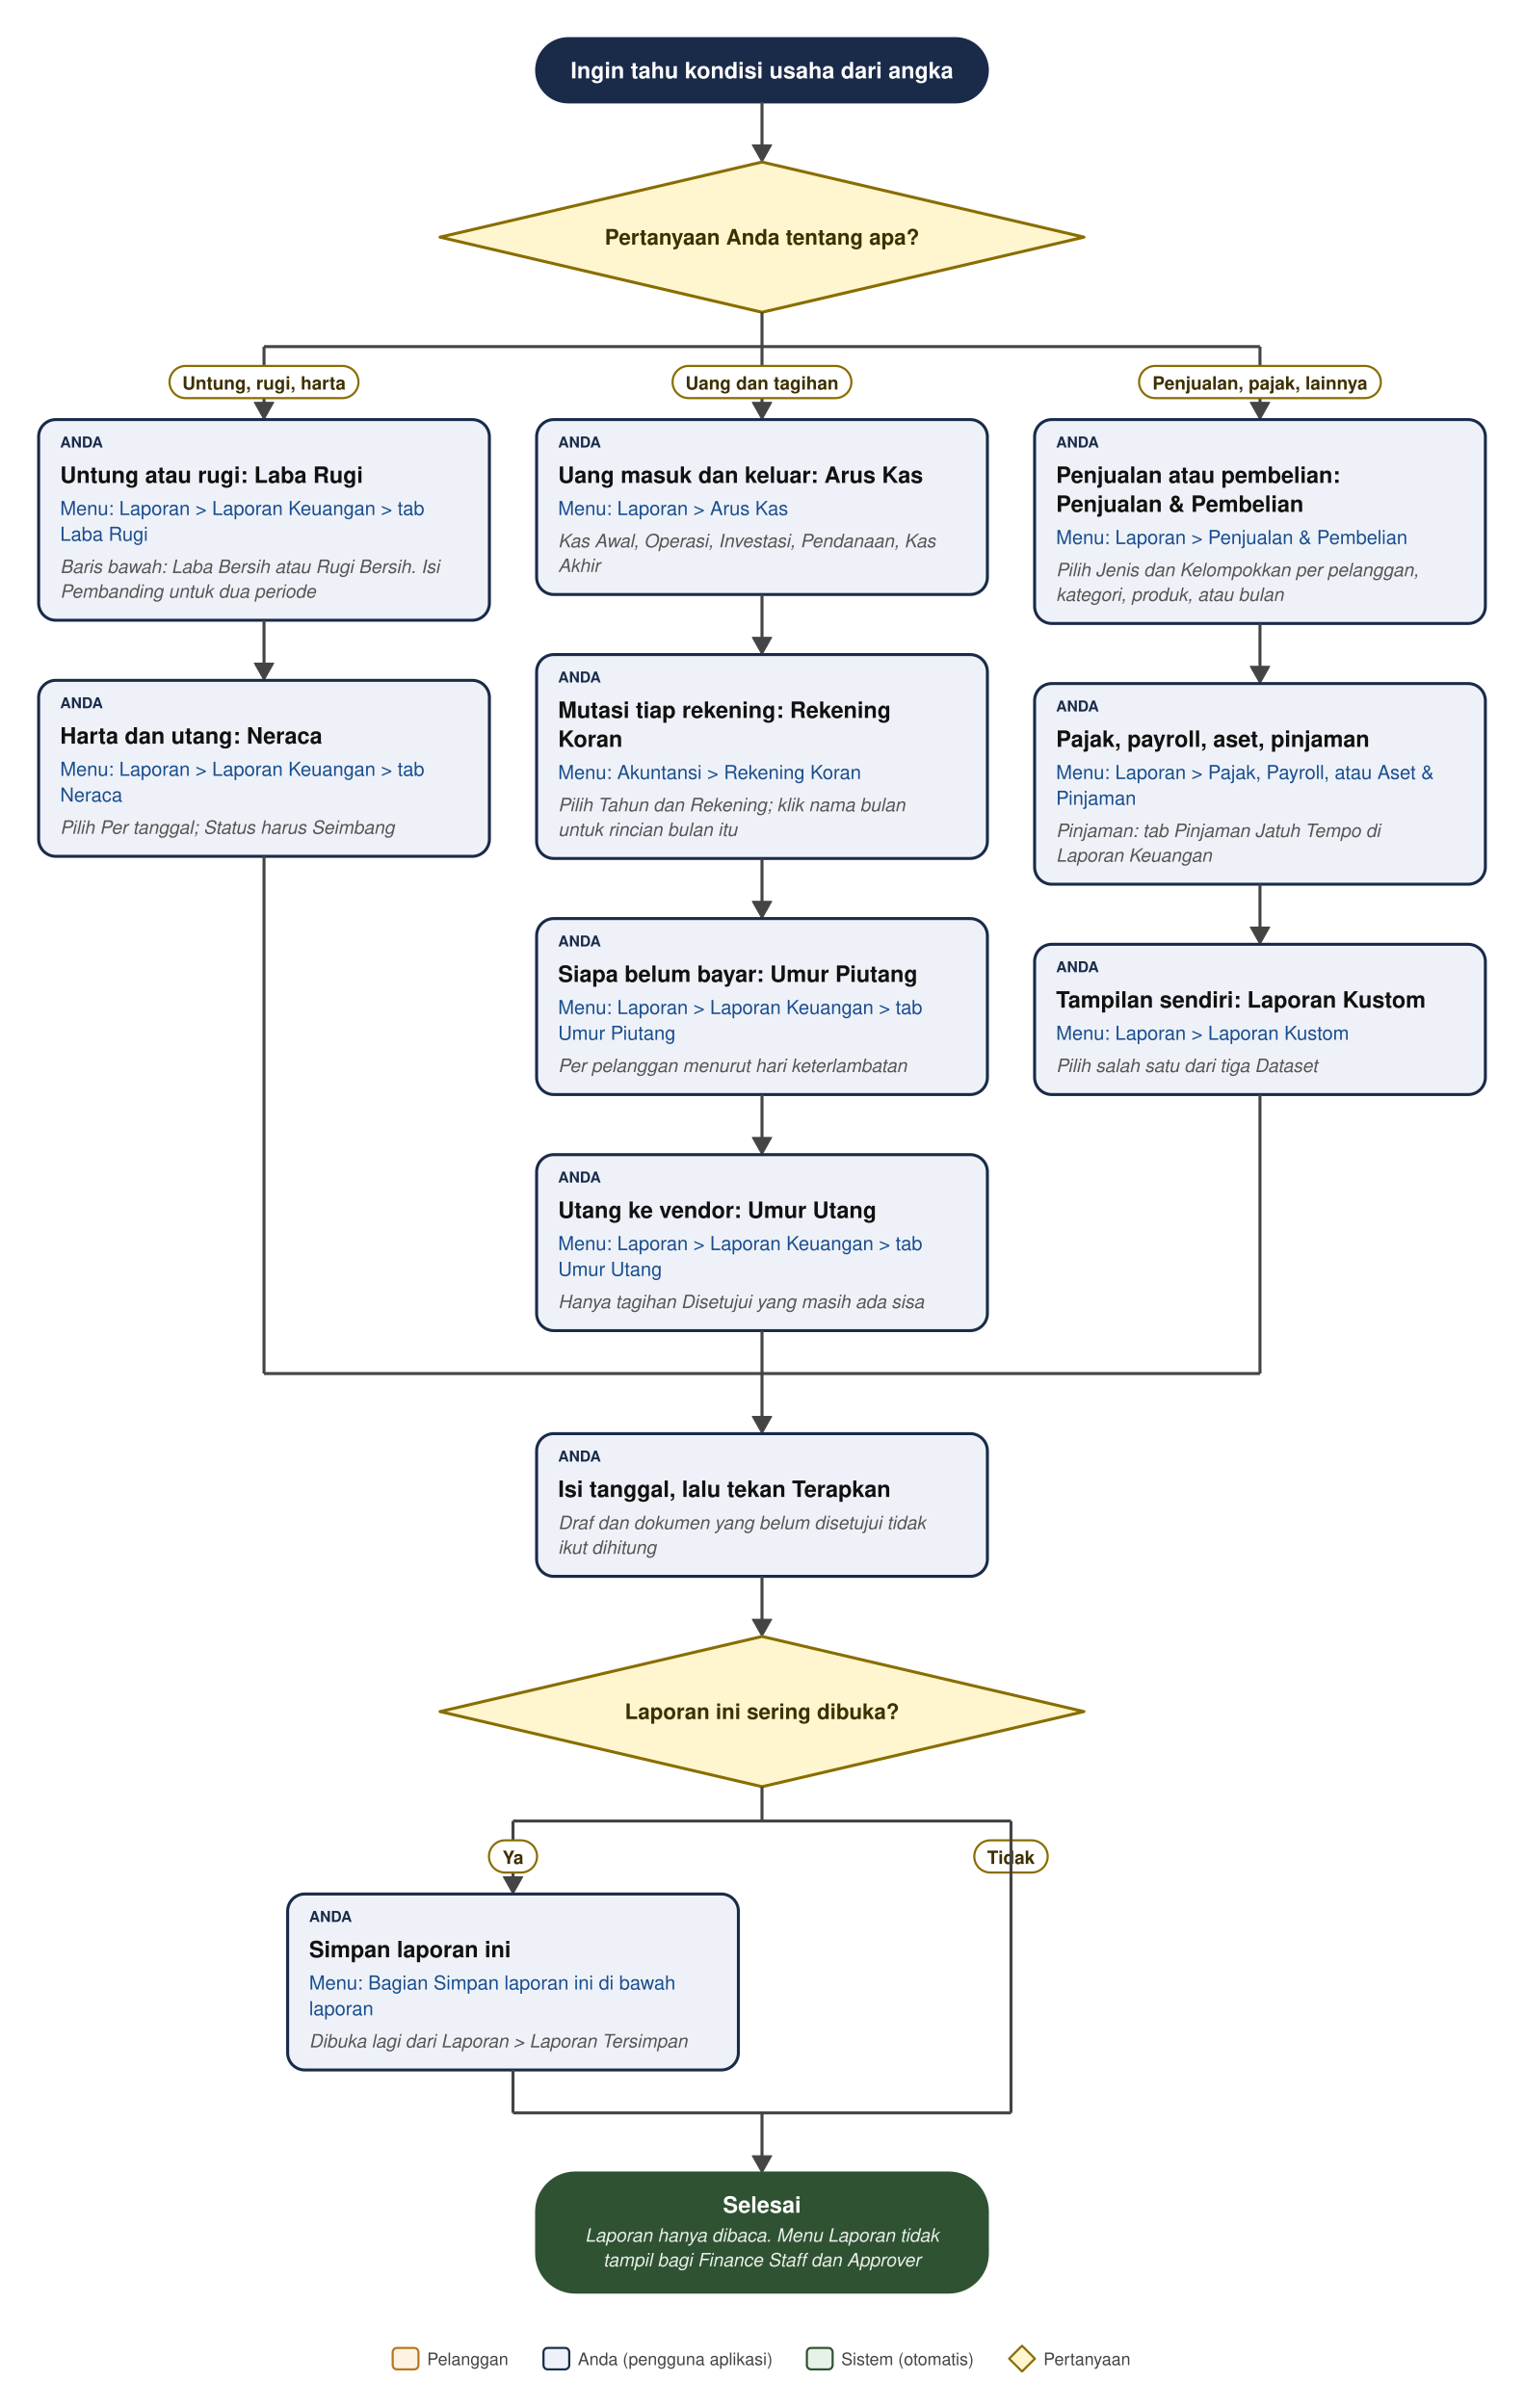
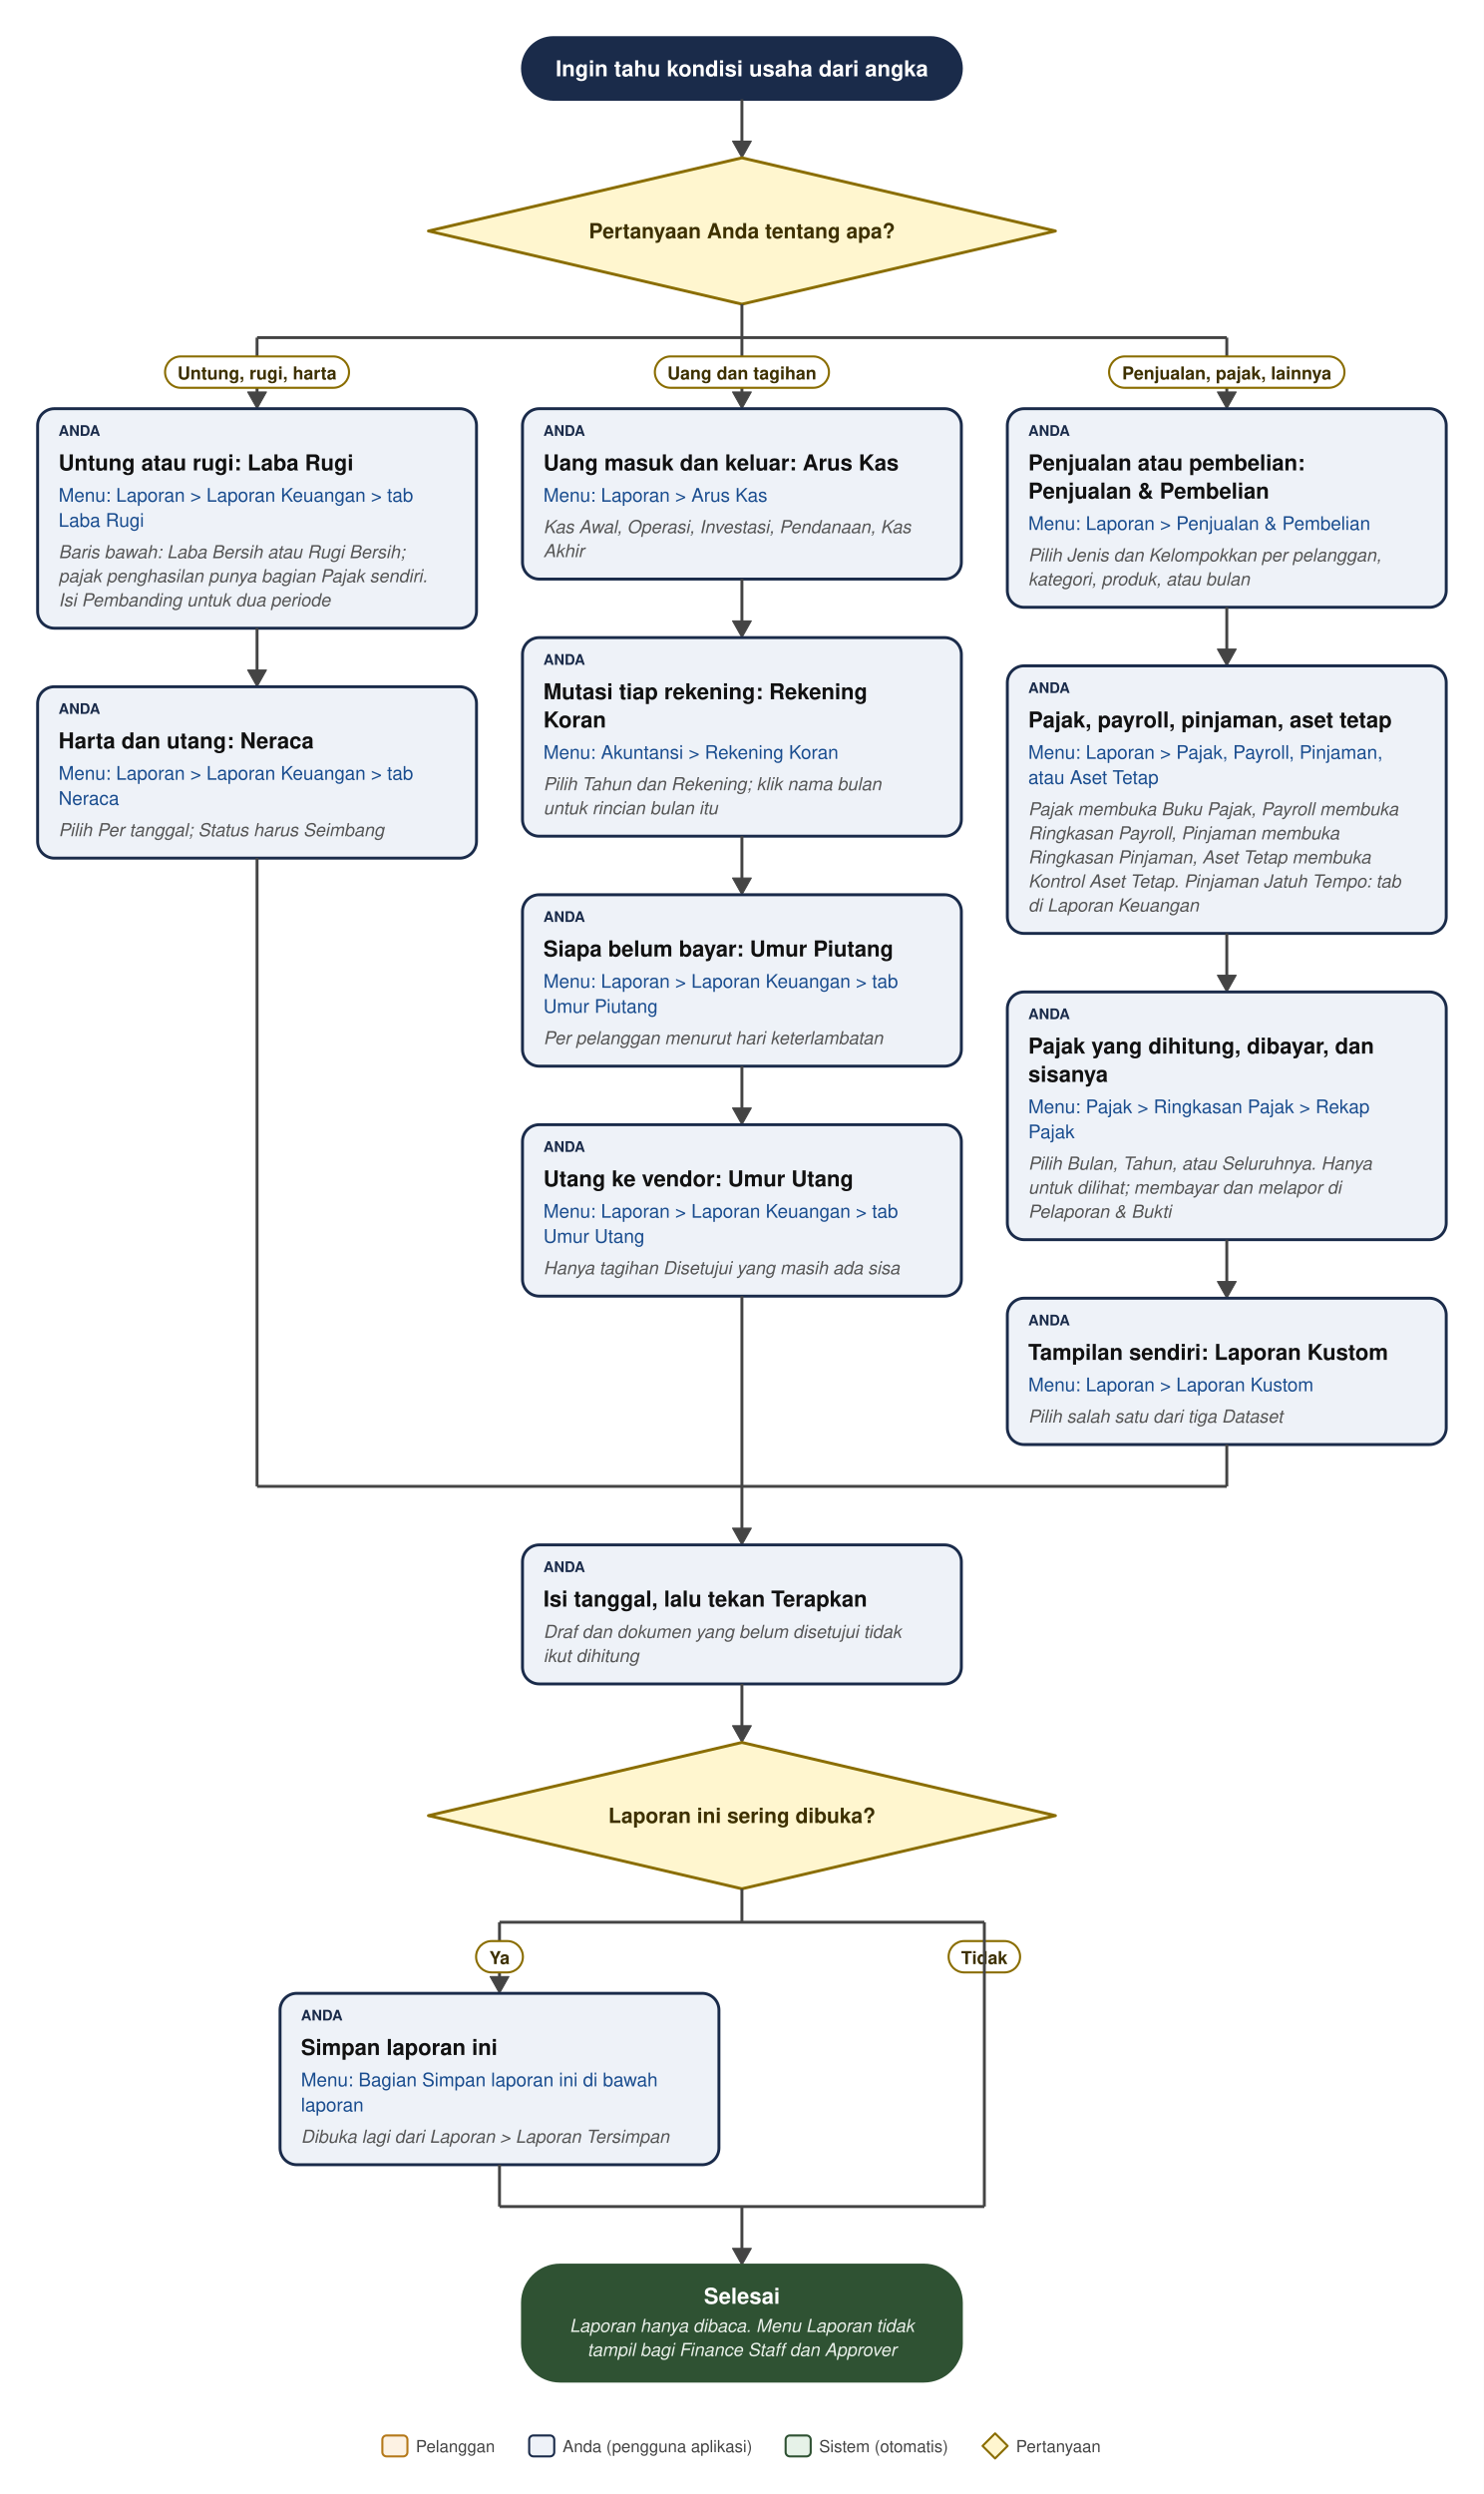
- <svg xmlns="http://www.w3.org/2000/svg" viewBox="0 0 710 1122" width="710" height="1122" role="img" aria-label="Saya Ingin Tahu Sesuatu: Laporan Mana yang Dibuka?" font-family="Helvetica, Arial, sans-serif">
+ <svg xmlns="http://www.w3.org/2000/svg" viewBox="0 0 710 1193" width="710" height="1193" role="img" aria-label="Saya Ingin Tahu Sesuatu: Laporan Mana yang Dibuka?" font-family="Helvetica, Arial, sans-serif">
  <rect width="100%" height="100%" fill="#ffffff" />
  <rect x="250" y="18" width="210" height="29.5" rx="14.75" fill="#1a2b4a" stroke="#1a2b4a" stroke-width="1.4" />
  <text x="355" y="36.5" font-size="10.5" font-weight="bold" fill="#ffffff" text-anchor="middle">Ingin tahu kondisi usaha dari angka</text>
  <polyline points="355,47.5 355,70.5" fill="none" stroke="#444444" stroke-width="1.4" />
  <polygon points="355,75.5 350.5,67.5 359.5,67.5" fill="#444444" stroke="#444444" stroke-width="0.5" stroke-linejoin="round" />
  <polygon points="355,75.5 505,110.5 355,145.5 205,110.5" fill="#fff6cf" stroke="#8a6d00" stroke-width="1.4" stroke-linejoin="round" />
  <text x="355" y="114" font-size="10" font-weight="bold" fill="#3d3000" text-anchor="middle">Pertanyaan Anda tentang apa?</text>
  <polyline points="355,145.5 355,161.5" fill="none" stroke="#444444" stroke-width="1.4" />
  <polyline points="123,161.5 587,161.5" fill="none" stroke="#444444" stroke-width="1.4" />
  <polyline points="123,161.5 123,190.5" fill="none" stroke="#444444" stroke-width="1.4" />
  <polygon points="123,195.5 118.5,187.5 127.5,187.5" fill="#444444" stroke="#444444" stroke-width="0.5" stroke-linejoin="round" />
-   <rect x="18" y="195.5" width="210" height="93.5" rx="8" fill="#eef2f8" stroke="#1a2b4a" stroke-width="1.4" />
+   <rect x="18" y="195.5" width="210" height="105" rx="8" fill="#eef2f8" stroke="#1a2b4a" stroke-width="1.4" />
  <text x="28" y="208.5" font-size="7" font-weight="bold" fill="#1a2b4a" text-anchor="start">ANDA</text>
  <text x="28" y="225" font-size="10.5" font-weight="bold" fill="#111111" text-anchor="start">Untung atau rugi: Laba Rugi</text>
  <text x="28" y="240" font-size="9" fill="#1a4d8f" text-anchor="start">Menu: Laporan &gt; Laporan Keuangan &gt; tab</text>
  <text x="28" y="252" font-size="9" fill="#1a4d8f" text-anchor="start">Laba Rugi</text>
-   <text x="28" y="267" font-size="8.6" font-style="italic" fill="#555555" text-anchor="start">Baris bawah: Laba Bersih atau Rugi Bersih. Isi</text>
-   <text x="28" y="278.5" font-size="8.6" font-style="italic" fill="#555555" text-anchor="start">Pembanding untuk dua periode</text>
-   <polyline points="123,289 123,312" fill="none" stroke="#444444" stroke-width="1.4" />
-   <polygon points="123,317 118.5,309 127.5,309" fill="#444444" stroke="#444444" stroke-width="0.5" stroke-linejoin="round" />
-   <rect x="18" y="317" width="210" height="82" rx="8" fill="#eef2f8" stroke="#1a2b4a" stroke-width="1.4" />
-   <text x="28" y="330" font-size="7" font-weight="bold" fill="#1a2b4a" text-anchor="start">ANDA</text>
-   <text x="28" y="346.5" font-size="10.5" font-weight="bold" fill="#111111" text-anchor="start">Harta dan utang: Neraca</text>
-   <text x="28" y="361.5" font-size="9" fill="#1a4d8f" text-anchor="start">Menu: Laporan &gt; Laporan Keuangan &gt; tab</text>
-   <text x="28" y="373.5" font-size="9" fill="#1a4d8f" text-anchor="start">Neraca</text>
-   <text x="28" y="388.5" font-size="8.6" font-style="italic" fill="#555555" text-anchor="start">Pilih Per tanggal; Status harus Seimbang</text>
+   <text x="28" y="267" font-size="8.6" font-style="italic" fill="#555555" text-anchor="start">Baris bawah: Laba Bersih atau Rugi Bersih;</text>
+   <text x="28" y="278.5" font-size="8.6" font-style="italic" fill="#555555" text-anchor="start">pajak penghasilan punya bagian Pajak sendiri.</text>
+   <text x="28" y="290" font-size="8.6" font-style="italic" fill="#555555" text-anchor="start">Isi Pembanding untuk dua periode</text>
+   <polyline points="123,300.5 123,323.5" fill="none" stroke="#444444" stroke-width="1.4" />
+   <polygon points="123,328.5 118.5,320.5 127.5,320.5" fill="#444444" stroke="#444444" stroke-width="0.5" stroke-linejoin="round" />
+   <rect x="18" y="328.5" width="210" height="82" rx="8" fill="#eef2f8" stroke="#1a2b4a" stroke-width="1.4" />
+   <text x="28" y="341.5" font-size="7" font-weight="bold" fill="#1a2b4a" text-anchor="start">ANDA</text>
+   <text x="28" y="358" font-size="10.5" font-weight="bold" fill="#111111" text-anchor="start">Harta dan utang: Neraca</text>
+   <text x="28" y="373" font-size="9" fill="#1a4d8f" text-anchor="start">Menu: Laporan &gt; Laporan Keuangan &gt; tab</text>
+   <text x="28" y="385" font-size="9" fill="#1a4d8f" text-anchor="start">Neraca</text>
+   <text x="28" y="400" font-size="8.6" font-style="italic" fill="#555555" text-anchor="start">Pilih Per tanggal; Status harus Seimbang</text>
  <rect x="78.98" y="170.5" width="88.03" height="15" rx="7.5" fill="#ffffff" stroke="#8a6d00" stroke-width="1" />
  <text x="123" y="181.5" font-size="8.5" font-weight="bold" fill="#3d3000" text-anchor="middle">Untung, rugi, harta</text>
  <polyline points="355,161.5 355,190.5" fill="none" stroke="#444444" stroke-width="1.4" />
  <polygon points="355,195.5 350.5,187.5 359.5,187.5" fill="#444444" stroke="#444444" stroke-width="0.5" stroke-linejoin="round" />
  <rect x="250" y="195.5" width="210" height="81.5" rx="8" fill="#eef2f8" stroke="#1a2b4a" stroke-width="1.4" />
  <text x="260" y="208.5" font-size="7" font-weight="bold" fill="#1a2b4a" text-anchor="start">ANDA</text>
  <text x="260" y="225" font-size="10.5" font-weight="bold" fill="#111111" text-anchor="start">Uang masuk dan keluar: Arus Kas</text>
  <text x="260" y="240" font-size="9" fill="#1a4d8f" text-anchor="start">Menu: Laporan &gt; Arus Kas</text>
  <text x="260" y="255" font-size="8.6" font-style="italic" fill="#555555" text-anchor="start">Kas Awal, Operasi, Investasi, Pendanaan, Kas</text>
  <text x="260" y="266.5" font-size="8.6" font-style="italic" fill="#555555" text-anchor="start">Akhir</text>
  <polyline points="355,277 355,300" fill="none" stroke="#444444" stroke-width="1.4" />
  <polygon points="355,305 350.5,297 359.5,297" fill="#444444" stroke="#444444" stroke-width="0.5" stroke-linejoin="round" />
  <rect x="250" y="305" width="210" height="95" rx="8" fill="#eef2f8" stroke="#1a2b4a" stroke-width="1.4" />
  <text x="260" y="318" font-size="7" font-weight="bold" fill="#1a2b4a" text-anchor="start">ANDA</text>
  <text x="260" y="334.5" font-size="10.5" font-weight="bold" fill="#111111" text-anchor="start">Mutasi tiap rekening: Rekening</text>
  <text x="260" y="348" font-size="10.5" font-weight="bold" fill="#111111" text-anchor="start">Koran</text>
  <text x="260" y="363" font-size="9" fill="#1a4d8f" text-anchor="start">Menu: Akuntansi &gt; Rekening Koran</text>
  <text x="260" y="378" font-size="8.6" font-style="italic" fill="#555555" text-anchor="start">Pilih Tahun dan Rekening; klik nama bulan</text>
  <text x="260" y="389.5" font-size="8.6" font-style="italic" fill="#555555" text-anchor="start">untuk rincian bulan itu</text>
  <polyline points="355,400 355,423" fill="none" stroke="#444444" stroke-width="1.4" />
  <polygon points="355,428 350.5,420 359.5,420" fill="#444444" stroke="#444444" stroke-width="0.5" stroke-linejoin="round" />
  <rect x="250" y="428" width="210" height="82" rx="8" fill="#eef2f8" stroke="#1a2b4a" stroke-width="1.4" />
  <text x="260" y="441" font-size="7" font-weight="bold" fill="#1a2b4a" text-anchor="start">ANDA</text>
  <text x="260" y="457.5" font-size="10.5" font-weight="bold" fill="#111111" text-anchor="start">Siapa belum bayar: Umur Piutang</text>
  <text x="260" y="472.5" font-size="9" fill="#1a4d8f" text-anchor="start">Menu: Laporan &gt; Laporan Keuangan &gt; tab</text>
  <text x="260" y="484.5" font-size="9" fill="#1a4d8f" text-anchor="start">Umur Piutang</text>
  <text x="260" y="499.5" font-size="8.6" font-style="italic" fill="#555555" text-anchor="start">Per pelanggan menurut hari keterlambatan</text>
  <polyline points="355,510 355,533" fill="none" stroke="#444444" stroke-width="1.4" />
  <polygon points="355,538 350.5,530 359.5,530" fill="#444444" stroke="#444444" stroke-width="0.5" stroke-linejoin="round" />
  <rect x="250" y="538" width="210" height="82" rx="8" fill="#eef2f8" stroke="#1a2b4a" stroke-width="1.4" />
  <text x="260" y="551" font-size="7" font-weight="bold" fill="#1a2b4a" text-anchor="start">ANDA</text>
  <text x="260" y="567.5" font-size="10.5" font-weight="bold" fill="#111111" text-anchor="start">Utang ke vendor: Umur Utang</text>
  <text x="260" y="582.5" font-size="9" fill="#1a4d8f" text-anchor="start">Menu: Laporan &gt; Laporan Keuangan &gt; tab</text>
  <text x="260" y="594.5" font-size="9" fill="#1a4d8f" text-anchor="start">Umur Utang</text>
  <text x="260" y="609.5" font-size="8.6" font-style="italic" fill="#555555" text-anchor="start">Hanya tagihan Disetujui yang masih ada sisa</text>
  <rect x="313.34" y="170.5" width="83.31" height="15" rx="7.5" fill="#ffffff" stroke="#8a6d00" stroke-width="1" />
  <text x="355" y="181.5" font-size="8.5" font-weight="bold" fill="#3d3000" text-anchor="middle">Uang dan tagihan</text>
  <polyline points="587,161.5 587,190.5" fill="none" stroke="#444444" stroke-width="1.4" />
  <polygon points="587,195.5 582.5,187.5 591.5,187.5" fill="#444444" stroke="#444444" stroke-width="0.5" stroke-linejoin="round" />
  <rect x="482" y="195.5" width="210" height="95" rx="8" fill="#eef2f8" stroke="#1a2b4a" stroke-width="1.4" />
  <text x="492" y="208.5" font-size="7" font-weight="bold" fill="#1a2b4a" text-anchor="start">ANDA</text>
  <text x="492" y="225" font-size="10.5" font-weight="bold" fill="#111111" text-anchor="start">Penjualan atau pembelian:</text>
  <text x="492" y="238.5" font-size="10.5" font-weight="bold" fill="#111111" text-anchor="start">Penjualan &amp; Pembelian</text>
  <text x="492" y="253.5" font-size="9" fill="#1a4d8f" text-anchor="start">Menu: Laporan &gt; Penjualan &amp; Pembelian</text>
  <text x="492" y="268.5" font-size="8.6" font-style="italic" fill="#555555" text-anchor="start">Pilih Jenis dan Kelompokkan per pelanggan,</text>
  <text x="492" y="280" font-size="8.6" font-style="italic" fill="#555555" text-anchor="start">kategori, produk, atau bulan</text>
  <polyline points="587,290.5 587,313.5" fill="none" stroke="#444444" stroke-width="1.4" />
  <polygon points="587,318.5 582.5,310.5 591.5,310.5" fill="#444444" stroke="#444444" stroke-width="0.5" stroke-linejoin="round" />
-   <rect x="482" y="318.5" width="210" height="93.5" rx="8" fill="#eef2f8" stroke="#1a2b4a" stroke-width="1.4" />
+   <rect x="482" y="318.5" width="210" height="128" rx="8" fill="#eef2f8" stroke="#1a2b4a" stroke-width="1.4" />
  <text x="492" y="331.5" font-size="7" font-weight="bold" fill="#1a2b4a" text-anchor="start">ANDA</text>
-   <text x="492" y="348" font-size="10.5" font-weight="bold" fill="#111111" text-anchor="start">Pajak, payroll, aset, pinjaman</text>
-   <text x="492" y="363" font-size="9" fill="#1a4d8f" text-anchor="start">Menu: Laporan &gt; Pajak, Payroll, atau Aset &amp;</text>
-   <text x="492" y="375" font-size="9" fill="#1a4d8f" text-anchor="start">Pinjaman</text>
-   <text x="492" y="390" font-size="8.6" font-style="italic" fill="#555555" text-anchor="start">Pinjaman: tab Pinjaman Jatuh Tempo di</text>
-   <text x="492" y="401.5" font-size="8.6" font-style="italic" fill="#555555" text-anchor="start">Laporan Keuangan</text>
-   <polyline points="587,412 587,435" fill="none" stroke="#444444" stroke-width="1.4" />
-   <polygon points="587,440 582.5,432 591.5,432" fill="#444444" stroke="#444444" stroke-width="0.5" stroke-linejoin="round" />
-   <rect x="482" y="440" width="210" height="70" rx="8" fill="#eef2f8" stroke="#1a2b4a" stroke-width="1.4" />
-   <text x="492" y="453" font-size="7" font-weight="bold" fill="#1a2b4a" text-anchor="start">ANDA</text>
-   <text x="492" y="469.5" font-size="10.5" font-weight="bold" fill="#111111" text-anchor="start">Tampilan sendiri: Laporan Kustom</text>
-   <text x="492" y="484.5" font-size="9" fill="#1a4d8f" text-anchor="start">Menu: Laporan &gt; Laporan Kustom</text>
-   <text x="492" y="499.5" font-size="8.6" font-style="italic" fill="#555555" text-anchor="start">Pilih salah satu dari tiga Dataset</text>
+   <text x="492" y="348" font-size="10.5" font-weight="bold" fill="#111111" text-anchor="start">Pajak, payroll, pinjaman, aset tetap</text>
+   <text x="492" y="363" font-size="9" fill="#1a4d8f" text-anchor="start">Menu: Laporan &gt; Pajak, Payroll, Pinjaman,</text>
+   <text x="492" y="375" font-size="9" fill="#1a4d8f" text-anchor="start">atau Aset Tetap</text>
+   <text x="492" y="390" font-size="8.6" font-style="italic" fill="#555555" text-anchor="start">Pajak membuka Buku Pajak, Payroll membuka</text>
+   <text x="492" y="401.5" font-size="8.6" font-style="italic" fill="#555555" text-anchor="start">Ringkasan Payroll, Pinjaman membuka</text>
+   <text x="492" y="413" font-size="8.6" font-style="italic" fill="#555555" text-anchor="start">Ringkasan Pinjaman, Aset Tetap membuka</text>
+   <text x="492" y="424.5" font-size="8.6" font-style="italic" fill="#555555" text-anchor="start">Kontrol Aset Tetap. Pinjaman Jatuh Tempo: tab</text>
+   <text x="492" y="436" font-size="8.6" font-style="italic" fill="#555555" text-anchor="start">di Laporan Keuangan</text>
+   <polyline points="587,446.5 587,469.5" fill="none" stroke="#444444" stroke-width="1.4" />
+   <polygon points="587,474.5 582.5,466.5 591.5,466.5" fill="#444444" stroke="#444444" stroke-width="0.5" stroke-linejoin="round" />
+   <rect x="482" y="474.5" width="210" height="118.5" rx="8" fill="#eef2f8" stroke="#1a2b4a" stroke-width="1.4" />
+   <text x="492" y="487.5" font-size="7" font-weight="bold" fill="#1a2b4a" text-anchor="start">ANDA</text>
+   <text x="492" y="504" font-size="10.5" font-weight="bold" fill="#111111" text-anchor="start">Pajak yang dihitung, dibayar, dan</text>
+   <text x="492" y="517.5" font-size="10.5" font-weight="bold" fill="#111111" text-anchor="start">sisanya</text>
+   <text x="492" y="532.5" font-size="9" fill="#1a4d8f" text-anchor="start">Menu: Pajak &gt; Ringkasan Pajak &gt; Rekap</text>
+   <text x="492" y="544.5" font-size="9" fill="#1a4d8f" text-anchor="start">Pajak</text>
+   <text x="492" y="559.5" font-size="8.6" font-style="italic" fill="#555555" text-anchor="start">Pilih Bulan, Tahun, atau Seluruhnya. Hanya</text>
+   <text x="492" y="571" font-size="8.6" font-style="italic" fill="#555555" text-anchor="start">untuk dilihat; membayar dan melapor di</text>
+   <text x="492" y="582.5" font-size="8.6" font-style="italic" fill="#555555" text-anchor="start">Pelaporan &amp; Bukti</text>
+   <polyline points="587,593 587,616" fill="none" stroke="#444444" stroke-width="1.4" />
+   <polygon points="587,621 582.5,613 591.5,613" fill="#444444" stroke="#444444" stroke-width="0.5" stroke-linejoin="round" />
+   <rect x="482" y="621" width="210" height="70" rx="8" fill="#eef2f8" stroke="#1a2b4a" stroke-width="1.4" />
+   <text x="492" y="634" font-size="7" font-weight="bold" fill="#1a2b4a" text-anchor="start">ANDA</text>
+   <text x="492" y="650.5" font-size="10.5" font-weight="bold" fill="#111111" text-anchor="start">Tampilan sendiri: Laporan Kustom</text>
+   <text x="492" y="665.5" font-size="9" fill="#1a4d8f" text-anchor="start">Menu: Laporan &gt; Laporan Kustom</text>
+   <text x="492" y="680.5" font-size="8.6" font-style="italic" fill="#555555" text-anchor="start">Pilih salah satu dari tiga Dataset</text>
  <rect x="530.68" y="170.5" width="112.63" height="15" rx="7.5" fill="#ffffff" stroke="#8a6d00" stroke-width="1" />
  <text x="587" y="181.5" font-size="8.5" font-weight="bold" fill="#3d3000" text-anchor="middle">Penjualan, pajak, lainnya</text>
-   <polyline points="123,399 123,640" fill="none" stroke="#444444" stroke-width="1.4" />
-   <polyline points="355,620 355,640" fill="none" stroke="#444444" stroke-width="1.4" />
-   <polyline points="587,510 587,640" fill="none" stroke="#444444" stroke-width="1.4" />
-   <polyline points="123,640 587,640" fill="none" stroke="#444444" stroke-width="1.4" />
-   <polyline points="355,640 355,663" fill="none" stroke="#444444" stroke-width="1.4" />
-   <polygon points="355,668 350.5,660 359.5,660" fill="#444444" stroke="#444444" stroke-width="0.5" stroke-linejoin="round" />
-   <rect x="250" y="668" width="210" height="66.5" rx="8" fill="#eef2f8" stroke="#1a2b4a" stroke-width="1.4" />
-   <text x="260" y="681" font-size="7" font-weight="bold" fill="#1a2b4a" text-anchor="start">ANDA</text>
-   <text x="260" y="697.5" font-size="10.5" font-weight="bold" fill="#111111" text-anchor="start">Isi tanggal, lalu tekan Terapkan</text>
-   <text x="260" y="712.5" font-size="8.6" font-style="italic" fill="#555555" text-anchor="start">Draf dan dokumen yang belum disetujui tidak</text>
-   <text x="260" y="724" font-size="8.6" font-style="italic" fill="#555555" text-anchor="start">ikut dihitung</text>
-   <polyline points="355,734.5 355,757.5" fill="none" stroke="#444444" stroke-width="1.4" />
-   <polygon points="355,762.5 350.5,754.5 359.5,754.5" fill="#444444" stroke="#444444" stroke-width="0.5" stroke-linejoin="round" />
-   <polygon points="355,762.5 505,797.5 355,832.5 205,797.5" fill="#fff6cf" stroke="#8a6d00" stroke-width="1.4" stroke-linejoin="round" />
-   <text x="355" y="801" font-size="10" font-weight="bold" fill="#3d3000" text-anchor="middle">Laporan ini sering dibuka?</text>
-   <polyline points="355,832.5 355,848.5" fill="none" stroke="#444444" stroke-width="1.4" />
-   <polyline points="239,848.5 471,848.5" fill="none" stroke="#444444" stroke-width="1.4" />
-   <polyline points="239,848.5 239,877.5" fill="none" stroke="#444444" stroke-width="1.4" />
-   <polygon points="239,882.5 234.5,874.5 243.5,874.5" fill="#444444" stroke="#444444" stroke-width="0.5" stroke-linejoin="round" />
-   <rect x="134" y="882.5" width="210" height="82" rx="8" fill="#eef2f8" stroke="#1a2b4a" stroke-width="1.4" />
-   <text x="144" y="895.5" font-size="7" font-weight="bold" fill="#1a2b4a" text-anchor="start">ANDA</text>
-   <text x="144" y="912" font-size="10.5" font-weight="bold" fill="#111111" text-anchor="start">Simpan laporan ini</text>
-   <text x="144" y="927" font-size="9" fill="#1a4d8f" text-anchor="start">Menu: Bagian Simpan laporan ini di bawah</text>
-   <text x="144" y="939" font-size="9" fill="#1a4d8f" text-anchor="start">laporan</text>
-   <text x="144" y="954" font-size="8.6" font-style="italic" fill="#555555" text-anchor="start">Dibuka lagi dari Laporan &gt; Laporan Tersimpan</text>
-   <rect x="227.8" y="857.5" width="22.4" height="15" rx="7.5" fill="#ffffff" stroke="#8a6d00" stroke-width="1" />
-   <text x="239" y="868.5" font-size="8.5" font-weight="bold" fill="#3d3000" text-anchor="middle">Ya</text>
-   <rect x="453.9" y="857.5" width="34.2" height="15" rx="7.5" fill="#ffffff" stroke="#8a6d00" stroke-width="1" />
-   <text x="471" y="868.5" font-size="8.5" font-weight="bold" fill="#3d3000" text-anchor="middle">Tidak</text>
-   <polyline points="239,964.5 239,984.5" fill="none" stroke="#444444" stroke-width="1.4" />
-   <polyline points="471,848.5 471,984.5" fill="none" stroke="#444444" stroke-width="1.4" />
-   <polyline points="239,984.5 471,984.5" fill="none" stroke="#444444" stroke-width="1.4" />
-   <polyline points="355,984.5 355,1007.5" fill="none" stroke="#444444" stroke-width="1.4" />
-   <polygon points="355,1012.5 350.5,1004.5 359.5,1004.5" fill="#444444" stroke="#444444" stroke-width="0.5" stroke-linejoin="round" />
-   <rect x="250" y="1012.5" width="210" height="55.5" rx="18" fill="#2f5233" stroke="#2f5233" stroke-width="1.4" />
-   <text x="355" y="1031" font-size="10.5" font-weight="bold" fill="#ffffff" text-anchor="middle">Selesai</text>
-   <text x="355" y="1044.5" font-size="8.6" font-style="italic" fill="#e9efe9" text-anchor="middle">Laporan hanya dibaca. Menu Laporan tidak</text>
-   <text x="355" y="1056" font-size="8.6" font-style="italic" fill="#e9efe9" text-anchor="middle">tampil bagi Finance Staff dan Approver</text>
-   <rect x="182.95" y="1094" width="12" height="10" rx="2" fill="#fdf2e3" stroke="#b5791a" stroke-width="1" />
-   <text x="198.95" y="1102" font-size="8" fill="#444444" text-anchor="start">Pelanggan</text>
-   <rect x="253.2" y="1094" width="12" height="10" rx="2" fill="#eef2f8" stroke="#1a2b4a" stroke-width="1" />
-   <text x="269.2" y="1102" font-size="8" fill="#444444" text-anchor="start">Anda (pengguna aplikasi)</text>
-   <rect x="375.91" y="1094" width="12" height="10" rx="2" fill="#e6f2e8" stroke="#2f5233" stroke-width="1" />
-   <text x="391.91" y="1102" font-size="8" fill="#444444" text-anchor="start">Sistem (otomatis)</text>
-   <polygon points="476.14,1093 482.14,1099 476.14,1105 470.14,1099" fill="#fff6cf" stroke="#8a6d00" stroke-width="1" stroke-linejoin="round" />
-   <text x="486.14" y="1102" font-size="8" fill="#444444" text-anchor="start">Pertanyaan</text>
+   <polyline points="123,410.5 123,711" fill="none" stroke="#444444" stroke-width="1.4" />
+   <polyline points="355,620 355,711" fill="none" stroke="#444444" stroke-width="1.4" />
+   <polyline points="587,691 587,711" fill="none" stroke="#444444" stroke-width="1.4" />
+   <polyline points="123,711 587,711" fill="none" stroke="#444444" stroke-width="1.4" />
+   <polyline points="355,711 355,734" fill="none" stroke="#444444" stroke-width="1.4" />
+   <polygon points="355,739 350.5,731 359.5,731" fill="#444444" stroke="#444444" stroke-width="0.5" stroke-linejoin="round" />
+   <rect x="250" y="739" width="210" height="66.5" rx="8" fill="#eef2f8" stroke="#1a2b4a" stroke-width="1.4" />
+   <text x="260" y="752" font-size="7" font-weight="bold" fill="#1a2b4a" text-anchor="start">ANDA</text>
+   <text x="260" y="768.5" font-size="10.5" font-weight="bold" fill="#111111" text-anchor="start">Isi tanggal, lalu tekan Terapkan</text>
+   <text x="260" y="783.5" font-size="8.6" font-style="italic" fill="#555555" text-anchor="start">Draf dan dokumen yang belum disetujui tidak</text>
+   <text x="260" y="795" font-size="8.6" font-style="italic" fill="#555555" text-anchor="start">ikut dihitung</text>
+   <polyline points="355,805.5 355,828.5" fill="none" stroke="#444444" stroke-width="1.4" />
+   <polygon points="355,833.5 350.5,825.5 359.5,825.5" fill="#444444" stroke="#444444" stroke-width="0.5" stroke-linejoin="round" />
+   <polygon points="355,833.5 505,868.5 355,903.5 205,868.5" fill="#fff6cf" stroke="#8a6d00" stroke-width="1.4" stroke-linejoin="round" />
+   <text x="355" y="872" font-size="10" font-weight="bold" fill="#3d3000" text-anchor="middle">Laporan ini sering dibuka?</text>
+   <polyline points="355,903.5 355,919.5" fill="none" stroke="#444444" stroke-width="1.4" />
+   <polyline points="239,919.5 471,919.5" fill="none" stroke="#444444" stroke-width="1.4" />
+   <polyline points="239,919.5 239,948.5" fill="none" stroke="#444444" stroke-width="1.4" />
+   <polygon points="239,953.5 234.5,945.5 243.5,945.5" fill="#444444" stroke="#444444" stroke-width="0.5" stroke-linejoin="round" />
+   <rect x="134" y="953.5" width="210" height="82" rx="8" fill="#eef2f8" stroke="#1a2b4a" stroke-width="1.4" />
+   <text x="144" y="966.5" font-size="7" font-weight="bold" fill="#1a2b4a" text-anchor="start">ANDA</text>
+   <text x="144" y="983" font-size="10.5" font-weight="bold" fill="#111111" text-anchor="start">Simpan laporan ini</text>
+   <text x="144" y="998" font-size="9" fill="#1a4d8f" text-anchor="start">Menu: Bagian Simpan laporan ini di bawah</text>
+   <text x="144" y="1010" font-size="9" fill="#1a4d8f" text-anchor="start">laporan</text>
+   <text x="144" y="1025" font-size="8.6" font-style="italic" fill="#555555" text-anchor="start">Dibuka lagi dari Laporan &gt; Laporan Tersimpan</text>
+   <rect x="227.8" y="928.5" width="22.4" height="15" rx="7.5" fill="#ffffff" stroke="#8a6d00" stroke-width="1" />
+   <text x="239" y="939.5" font-size="8.5" font-weight="bold" fill="#3d3000" text-anchor="middle">Ya</text>
+   <rect x="453.9" y="928.5" width="34.2" height="15" rx="7.5" fill="#ffffff" stroke="#8a6d00" stroke-width="1" />
+   <text x="471" y="939.5" font-size="8.5" font-weight="bold" fill="#3d3000" text-anchor="middle">Tidak</text>
+   <polyline points="239,1035.5 239,1055.5" fill="none" stroke="#444444" stroke-width="1.4" />
+   <polyline points="471,919.5 471,1055.5" fill="none" stroke="#444444" stroke-width="1.4" />
+   <polyline points="239,1055.5 471,1055.5" fill="none" stroke="#444444" stroke-width="1.4" />
+   <polyline points="355,1055.5 355,1078.5" fill="none" stroke="#444444" stroke-width="1.4" />
+   <polygon points="355,1083.5 350.5,1075.5 359.5,1075.5" fill="#444444" stroke="#444444" stroke-width="0.5" stroke-linejoin="round" />
+   <rect x="250" y="1083.5" width="210" height="55.5" rx="18" fill="#2f5233" stroke="#2f5233" stroke-width="1.4" />
+   <text x="355" y="1102" font-size="10.5" font-weight="bold" fill="#ffffff" text-anchor="middle">Selesai</text>
+   <text x="355" y="1115.5" font-size="8.6" font-style="italic" fill="#e9efe9" text-anchor="middle">Laporan hanya dibaca. Menu Laporan tidak</text>
+   <text x="355" y="1127" font-size="8.6" font-style="italic" fill="#e9efe9" text-anchor="middle">tampil bagi Finance Staff dan Approver</text>
+   <rect x="182.95" y="1165" width="12" height="10" rx="2" fill="#fdf2e3" stroke="#b5791a" stroke-width="1" />
+   <text x="198.95" y="1173" font-size="8" fill="#444444" text-anchor="start">Pelanggan</text>
+   <rect x="253.2" y="1165" width="12" height="10" rx="2" fill="#eef2f8" stroke="#1a2b4a" stroke-width="1" />
+   <text x="269.2" y="1173" font-size="8" fill="#444444" text-anchor="start">Anda (pengguna aplikasi)</text>
+   <rect x="375.91" y="1165" width="12" height="10" rx="2" fill="#e6f2e8" stroke="#2f5233" stroke-width="1" />
+   <text x="391.91" y="1173" font-size="8" fill="#444444" text-anchor="start">Sistem (otomatis)</text>
+   <polygon points="476.14,1164 482.14,1170 476.14,1176 470.14,1170" fill="#fff6cf" stroke="#8a6d00" stroke-width="1" stroke-linejoin="round" />
+   <text x="486.14" y="1173" font-size="8" fill="#444444" text-anchor="start">Pertanyaan</text>
</svg>
